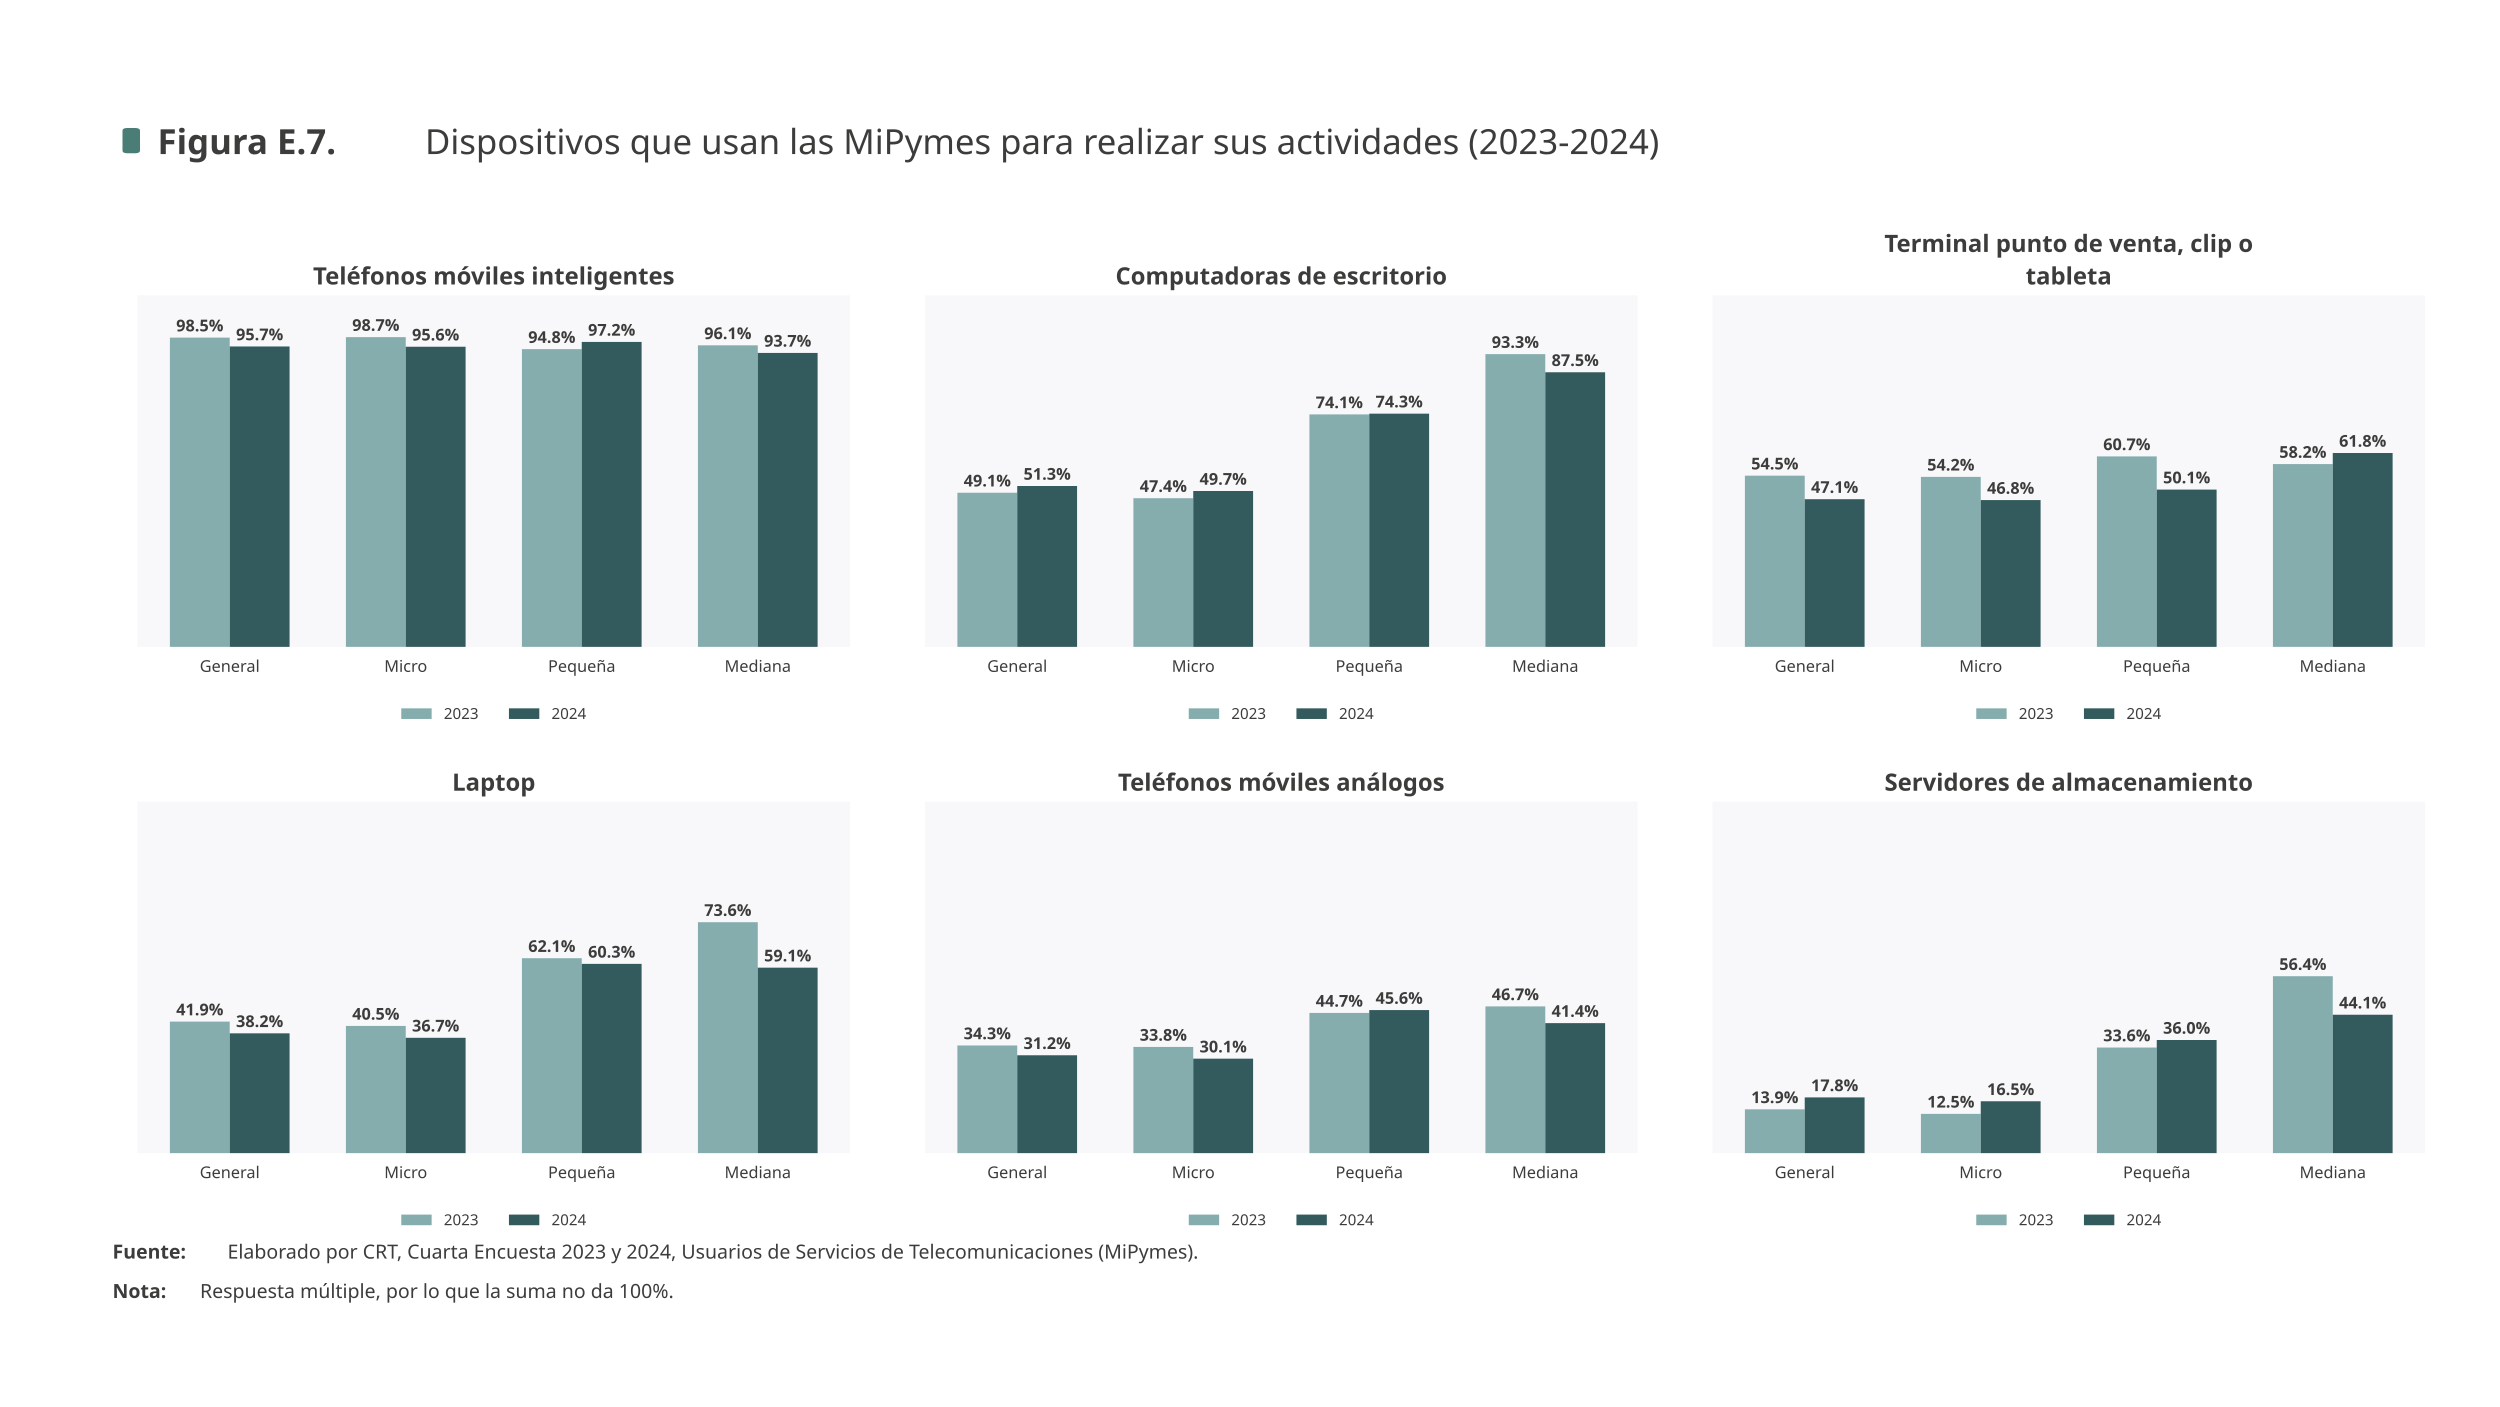
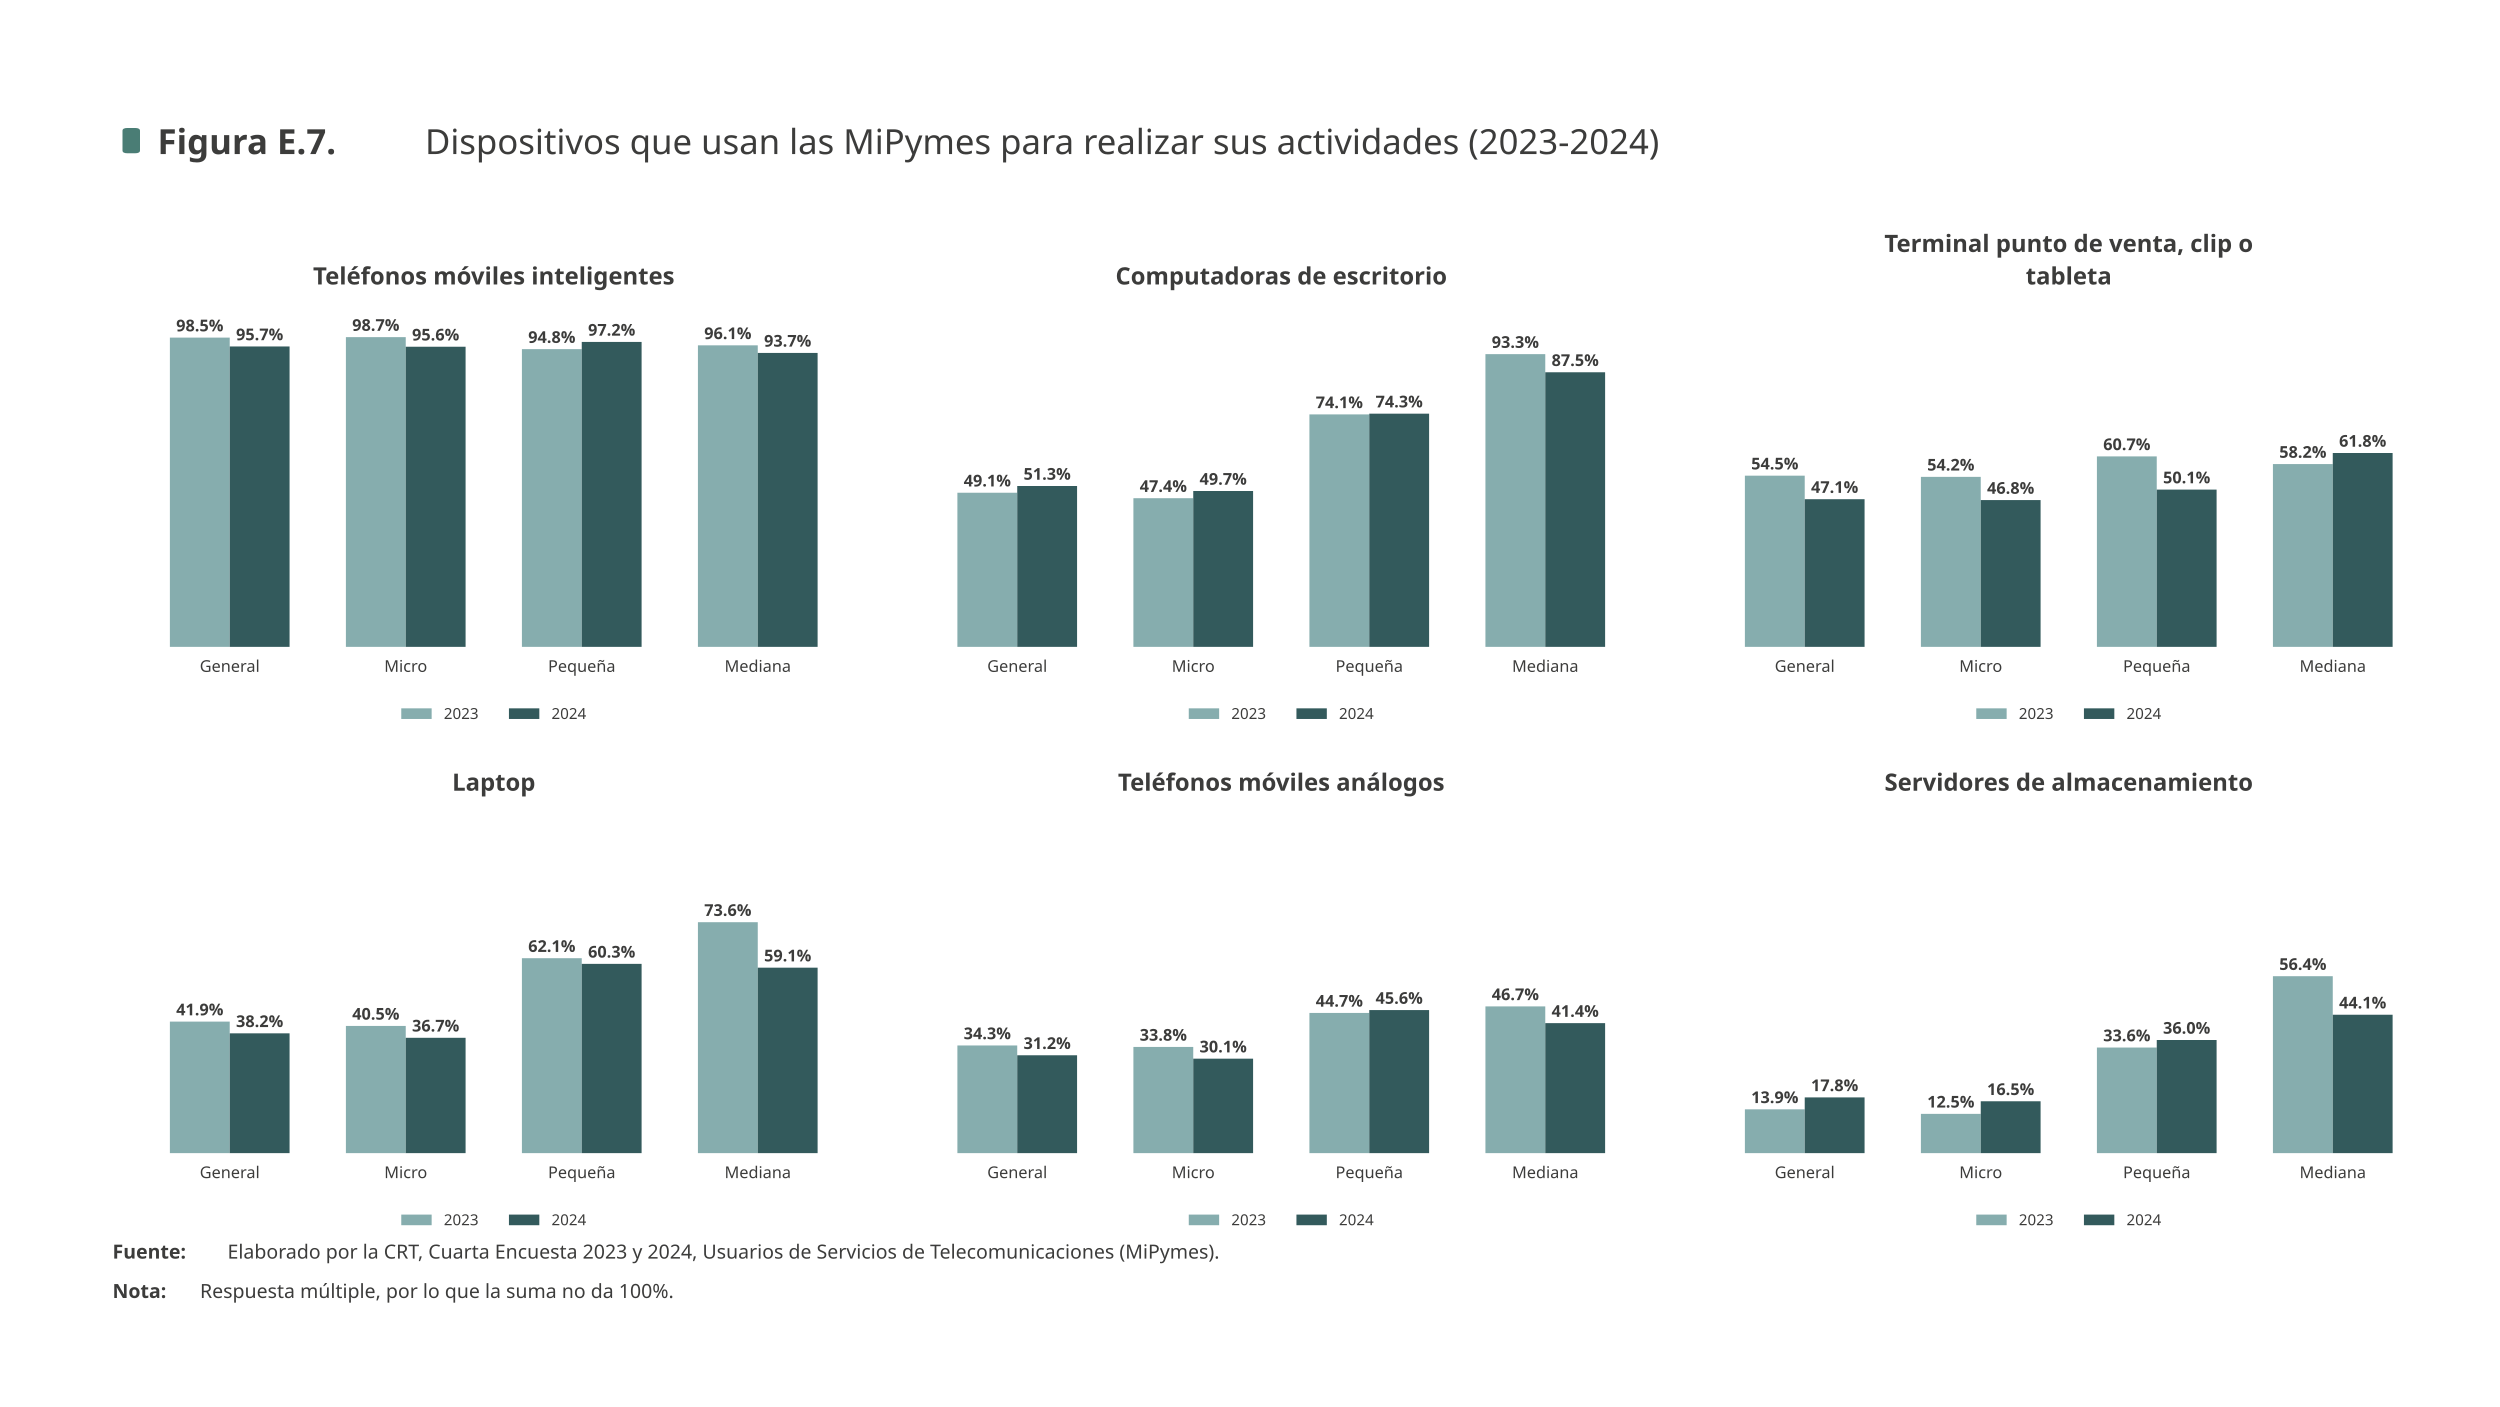
<svg xmlns="http://www.w3.org/2000/svg" width="1152pt" height="648pt" viewBox="0 0 1152 648" version="1.1">
  <defs>
    <style type="text/css">*{stroke-linejoin: round; stroke-linecap: butt}</style>
  </defs>
  <g id="figure_1">
    <g id="patch_1">
-       <path d="M 0 648  L 1152 648  L 1152 0  L 0 0  z " style="fill: none" />
+       <path d="M 0 648  L 1152 648  L 1152 0  L 0 0  L 0 648  z " style="fill: none" />
    </g>
    <g id="axes_1">
      <g id="patch_2">
-         <path d="M 63.36 298.08  L 391.68 298.08  L 391.68 136.08  L 63.36 136.08  z " style="fill: #f8f8fa" />
+         <path d="M 63.36 298.08  L 391.68 298.08  L 391.68 136.08  L 63.36 136.08  L 63.36 298.08  z " style="fill: none" />
      </g>
      <g id="patch_3">
        <path d="M 78.284 298.08  L 105.86 298.08  L 105.86 155.563  L 78.284 155.563  z " clip-path="url(#p7774dadf24)" style="fill: #86adae" />
      </g>
      <g id="patch_4">
        <path d="M 159.39 298.08  L 186.967 298.08  L 186.967 155.34  L 159.39 155.34  z " clip-path="url(#p7774dadf24)" style="fill: #86adae" />
      </g>
      <g id="patch_5">
        <path d="M 240.497 298.08  L 268.073 298.08  L 268.073 160.891  L 240.497 160.891  z " clip-path="url(#p7774dadf24)" style="fill: #86adae" />
      </g>
      <g id="patch_6">
        <path d="M 321.604 298.08  L 349.18 298.08  L 349.18 159.143  L 321.604 159.143  z " clip-path="url(#p7774dadf24)" style="fill: #86adae" />
      </g>
      <g id="patch_7">
        <path d="M 105.86 298.08  L 133.436 298.08  L 133.436 159.662  L 105.86 159.662  z " clip-path="url(#p7774dadf24)" style="fill: #335a5c" />
      </g>
      <g id="patch_8">
        <path d="M 186.967 298.08  L 214.543 298.08  L 214.543 159.786  L 186.967 159.786  z " clip-path="url(#p7774dadf24)" style="fill: #335a5c" />
      </g>
      <g id="patch_9">
        <path d="M 268.073 298.08  L 295.65 298.08  L 295.65 157.557  L 268.073 157.557  z " clip-path="url(#p7774dadf24)" style="fill: #335a5c" />
      </g>
      <g id="patch_10">
        <path d="M 349.18 298.08  L 376.756 298.08  L 376.756 162.621  L 349.18 162.621  z " clip-path="url(#p7774dadf24)" style="fill: #335a5c" />
      </g>
      <g id="matplotlib.axis_1">
        <g id="xtick_1">
          <g id="line2d_1" />
          <g id="text_1">
            <text style="font-size: 7.5px; font-family: 'Noto Sans'; text-anchor: middle; fill: #3c3c3b" x="105.86" y="309.598" transform="rotate(-0 105.8599 309.5975)">General</text>
          </g>
        </g>
        <g id="xtick_2">
          <g id="line2d_2" />
          <g id="text_2">
            <text style="font-size: 7.5px; font-family: 'Noto Sans'; text-anchor: middle; fill: #3c3c3b" x="186.967" y="309.598" transform="rotate(-0 186.9666 309.5975)">Micro</text>
          </g>
        </g>
        <g id="xtick_3">
          <g id="line2d_3" />
          <g id="text_3">
            <text style="font-size: 7.5px; font-family: 'Noto Sans'; text-anchor: middle; fill: #3c3c3b" x="268.073" y="309.598" transform="rotate(-0 268.0734 309.5975)">Pequeña</text>
          </g>
        </g>
        <g id="xtick_4">
          <g id="line2d_4" />
          <g id="text_4">
            <text style="font-size: 7.5px; font-family: 'Noto Sans'; text-anchor: middle; fill: #3c3c3b" x="349.18" y="309.598" transform="rotate(-0 349.1801 309.5975)">Mediana</text>
          </g>
        </g>
      </g>
      <g id="matplotlib.axis_2" />
      <g id="text_5">
        <text style="font-weight: 700; font-size: 7.5px; font-family: 'Noto Sans'; text-anchor: middle; fill: #3c3c3b" x="92.072" y="152.67" transform="rotate(-0 92.07178 152.6702)">98.5%</text>
      </g>
      <g id="text_6">
        <text style="font-weight: 700; font-size: 7.5px; font-family: 'Noto Sans'; text-anchor: middle; fill: #3c3c3b" x="173.178" y="152.447" transform="rotate(-0 173.1785 152.4468)">98.7%</text>
      </g>
      <g id="text_7">
        <text style="font-weight: 700; font-size: 7.5px; font-family: 'Noto Sans'; text-anchor: middle; fill: #3c3c3b" x="254.285" y="157.998" transform="rotate(-0 254.2852 157.9979)">94.8%</text>
      </g>
      <g id="text_8">
        <text style="font-weight: 700; font-size: 7.5px; font-family: 'Noto Sans'; text-anchor: middle; fill: #3c3c3b" x="335.392" y="156.25" transform="rotate(-0 335.3919 156.2501)">96.1%</text>
      </g>
      <g id="text_9">
        <text style="font-weight: 700; font-size: 7.5px; font-family: 'Noto Sans'; text-anchor: middle; fill: #3c3c3b" x="119.648" y="156.77" transform="rotate(-0 119.6481 156.7696)">95.7%</text>
      </g>
      <g id="text_10">
        <text style="font-weight: 700; font-size: 7.5px; font-family: 'Noto Sans'; text-anchor: middle; fill: #3c3c3b" x="200.755" y="156.894" transform="rotate(-0 200.7548 156.8936)">95.6%</text>
      </g>
      <g id="text_11">
        <text style="font-weight: 700; font-size: 7.5px; font-family: 'Noto Sans'; text-anchor: middle; fill: #3c3c3b" x="281.862" y="154.665" transform="rotate(-0 281.8615 154.6645)">97.2%</text>
      </g>
      <g id="text_12">
        <text style="font-weight: 700; font-size: 7.5px; font-family: 'Noto Sans'; text-anchor: middle; fill: #3c3c3b" x="362.968" y="159.728" transform="rotate(-0 362.9682 159.728)">93.7%</text>
      </g>
      <g id="text_13">
        <text style="font-weight: 700; font-size: 11px; font-family: 'Noto Sans'; text-anchor: middle; fill: #3c3c3b" x="227.52" y="131.08" transform="rotate(-0 227.52 131.08)">Teléfonos móviles inteligentes</text>
      </g>
      <g id="legend_1">
        <g id="patch_11">
          <path d="M 184.903 331.303  L 198.903 331.303  L 198.903 326.403  L 184.903 326.403  z " style="fill: #86adae" />
        </g>
        <g id="text_14">
          <text style="font-size: 7px; font-family: 'Noto Sans'; text-anchor: start; fill: #3c3c3b" x="204.503" y="331.303" transform="rotate(-0 204.5031 331.303)">2023</text>
        </g>
        <g id="patch_12">
          <path d="M 234.52 331.303  L 248.52 331.303  L 248.52 326.403  L 234.52 326.403  z " style="fill: #335a5c" />
        </g>
        <g id="text_15">
          <text style="font-size: 7px; font-family: 'Noto Sans'; text-anchor: start; fill: #3c3c3b" x="254.12" y="331.303" transform="rotate(-0 254.12 331.303)">2024</text>
        </g>
      </g>
    </g>
    <g id="axes_2">
      <g id="patch_13">
-         <path d="M 426.24 298.08  L 754.56 298.08  L 754.56 136.08  L 426.24 136.08  z " style="fill: #f8f8fa" />
+         <path d="M 426.24 298.08  L 754.56 298.08  L 754.56 136.08  L 426.24 136.08  L 426.24 298.08  z " style="fill: none" />
      </g>
      <g id="patch_14">
        <path d="M 441.164 298.08  L 468.74 298.08  L 468.74 227.038  L 441.164 227.038  z " clip-path="url(#p2e1bf18c7f)" style="fill: #86adae" />
      </g>
      <g id="patch_15">
        <path d="M 522.27 298.08  L 549.847 298.08  L 549.847 229.562  L 522.27 229.562  z " clip-path="url(#p2e1bf18c7f)" style="fill: #86adae" />
      </g>
      <g id="patch_16">
        <path d="M 603.377 298.08  L 630.953 298.08  L 630.953 190.963  L 603.377 190.963  z " clip-path="url(#p2e1bf18c7f)" style="fill: #86adae" />
      </g>
      <g id="patch_17">
        <path d="M 684.484 298.08  L 712.06 298.08  L 712.06 163.189  L 684.484 163.189  z " clip-path="url(#p2e1bf18c7f)" style="fill: #86adae" />
      </g>
      <g id="patch_18">
        <path d="M 468.74 298.08  L 496.316 298.08  L 496.316 223.943  L 468.74 223.943  z " clip-path="url(#p2e1bf18c7f)" style="fill: #335a5c" />
      </g>
      <g id="patch_19">
        <path d="M 549.847 298.08  L 577.423 298.08  L 577.423 226.243  L 549.847 226.243  z " clip-path="url(#p2e1bf18c7f)" style="fill: #335a5c" />
      </g>
      <g id="patch_20">
        <path d="M 630.953 298.08  L 658.53 298.08  L 658.53 190.61  L 630.953 190.61  z " clip-path="url(#p2e1bf18c7f)" style="fill: #335a5c" />
      </g>
      <g id="patch_21">
        <path d="M 712.06 298.08  L 739.636 298.08  L 739.636 171.542  L 712.06 171.542  z " clip-path="url(#p2e1bf18c7f)" style="fill: #335a5c" />
      </g>
      <g id="matplotlib.axis_3">
        <g id="xtick_5">
          <g id="line2d_5" />
          <g id="text_16">
            <text style="font-size: 7.5px; font-family: 'Noto Sans'; text-anchor: middle; fill: #3c3c3b" x="468.74" y="309.598" transform="rotate(-0 468.7399 309.5975)">General</text>
          </g>
        </g>
        <g id="xtick_6">
          <g id="line2d_6" />
          <g id="text_17">
            <text style="font-size: 7.5px; font-family: 'Noto Sans'; text-anchor: middle; fill: #3c3c3b" x="549.847" y="309.598" transform="rotate(-0 549.8466 309.5975)">Micro</text>
          </g>
        </g>
        <g id="xtick_7">
          <g id="line2d_7" />
          <g id="text_18">
            <text style="font-size: 7.5px; font-family: 'Noto Sans'; text-anchor: middle; fill: #3c3c3b" x="630.953" y="309.598" transform="rotate(-0 630.9534 309.5975)">Pequeña</text>
          </g>
        </g>
        <g id="xtick_8">
          <g id="line2d_8" />
          <g id="text_19">
            <text style="font-size: 7.5px; font-family: 'Noto Sans'; text-anchor: middle; fill: #3c3c3b" x="712.06" y="309.598" transform="rotate(-0 712.0601 309.5975)">Mediana</text>
          </g>
        </g>
      </g>
      <g id="matplotlib.axis_4" />
      <g id="text_20">
        <text style="font-weight: 700; font-size: 7.5px; font-family: 'Noto Sans'; text-anchor: middle; fill: #3c3c3b" x="454.952" y="224.145" transform="rotate(-0 454.9518 224.1449)">49.1%</text>
      </g>
      <g id="text_21">
        <text style="font-weight: 700; font-size: 7.5px; font-family: 'Noto Sans'; text-anchor: middle; fill: #3c3c3b" x="536.058" y="226.669" transform="rotate(-0 536.0585 226.6687)">47.4%</text>
      </g>
      <g id="text_22">
        <text style="font-weight: 700; font-size: 7.5px; font-family: 'Noto Sans'; text-anchor: middle; fill: #3c3c3b" x="617.165" y="188.07" transform="rotate(-0 617.1652 188.0704)">74.1%</text>
      </g>
      <g id="text_23">
        <text style="font-weight: 700; font-size: 7.5px; font-family: 'Noto Sans'; text-anchor: middle; fill: #3c3c3b" x="698.272" y="160.296" transform="rotate(-0 698.2719 160.2964)">93.3%</text>
      </g>
      <g id="text_24">
        <text style="font-weight: 700; font-size: 7.5px; font-family: 'Noto Sans'; text-anchor: middle; fill: #3c3c3b" x="482.528" y="221.051" transform="rotate(-0 482.5281 221.0506)">51.3%</text>
      </g>
      <g id="text_25">
        <text style="font-weight: 700; font-size: 7.5px; font-family: 'Noto Sans'; text-anchor: middle; fill: #3c3c3b" x="563.635" y="223.35" transform="rotate(-0 563.6348 223.3503)">49.7%</text>
      </g>
      <g id="text_26">
        <text style="font-weight: 700; font-size: 7.5px; font-family: 'Noto Sans'; text-anchor: middle; fill: #3c3c3b" x="644.742" y="187.718" transform="rotate(-0 644.7415 187.7176)">74.3%</text>
      </g>
      <g id="text_27">
        <text style="font-weight: 700; font-size: 7.5px; font-family: 'Noto Sans'; text-anchor: middle; fill: #3c3c3b" x="725.848" y="168.65" transform="rotate(-0 725.8482 168.6496)">87.5%</text>
      </g>
      <g id="text_28">
        <text style="font-weight: 700; font-size: 11px; font-family: 'Noto Sans'; text-anchor: middle; fill: #3c3c3b" x="590.4" y="131.08" transform="rotate(-0 590.4 131.08)">Computadoras de escritorio</text>
      </g>
      <g id="legend_2">
        <g id="patch_22">
          <path d="M 547.783 331.303  L 561.783 331.303  L 561.783 326.403  L 547.783 326.403  z " style="fill: #86adae" />
        </g>
        <g id="text_29">
          <text style="font-size: 7px; font-family: 'Noto Sans'; text-anchor: start; fill: #3c3c3b" x="567.383" y="331.303" transform="rotate(-0 567.3831 331.303)">2023</text>
        </g>
        <g id="patch_23">
          <path d="M 597.4 331.303  L 611.4 331.303  L 611.4 326.403  L 597.4 326.403  z " style="fill: #335a5c" />
        </g>
        <g id="text_30">
          <text style="font-size: 7px; font-family: 'Noto Sans'; text-anchor: start; fill: #3c3c3b" x="617" y="331.303" transform="rotate(-0 617 331.303)">2024</text>
        </g>
      </g>
    </g>
    <g id="axes_3">
      <g id="patch_24">
-         <path d="M 789.12 298.08  L 1117.44 298.08  L 1117.44 136.08  L 789.12 136.08  z " style="fill: #f8f8fa" />
+         <path d="M 789.12 298.08  L 1117.44 298.08  L 1117.44 136.08  L 789.12 136.08  L 789.12 298.08  z " style="fill: none" />
      </g>
      <g id="patch_25">
        <path d="M 804.044 298.08  L 831.62 298.08  L 831.62 219.194  L 804.044 219.194  z " clip-path="url(#p09bd45d843)" style="fill: #86adae" />
      </g>
      <g id="patch_26">
        <path d="M 885.15 298.08  L 912.727 298.08  L 912.727 219.729  L 885.15 219.729  z " clip-path="url(#p09bd45d843)" style="fill: #86adae" />
      </g>
      <g id="patch_27">
        <path d="M 966.257 298.08  L 993.833 298.08  L 993.833 210.301  L 966.257 210.301  z " clip-path="url(#p09bd45d843)" style="fill: #86adae" />
      </g>
      <g id="patch_28">
        <path d="M 1047.364 298.08  L 1074.94 298.08  L 1074.94 213.836  L 1047.364 213.836  z " clip-path="url(#p09bd45d843)" style="fill: #86adae" />
      </g>
      <g id="patch_29">
        <path d="M 831.62 298.08  L 859.196 298.08  L 859.196 230.016  L 831.62 230.016  z " clip-path="url(#p09bd45d843)" style="fill: #335a5c" />
      </g>
      <g id="patch_30">
        <path d="M 912.727 298.08  L 940.303 298.08  L 940.303 230.431  L 912.727 230.431  z " clip-path="url(#p09bd45d843)" style="fill: #335a5c" />
      </g>
      <g id="patch_31">
        <path d="M 993.833 298.08  L 1021.41 298.08  L 1021.41 225.595  L 993.833 225.595  z " clip-path="url(#p09bd45d843)" style="fill: #335a5c" />
      </g>
      <g id="patch_32">
        <path d="M 1074.94 298.08  L 1102.516 298.08  L 1102.516 208.74  L 1074.94 208.74  z " clip-path="url(#p09bd45d843)" style="fill: #335a5c" />
      </g>
      <g id="matplotlib.axis_5">
        <g id="xtick_9">
          <g id="line2d_9" />
          <g id="text_31">
            <text style="font-size: 7.5px; font-family: 'Noto Sans'; text-anchor: middle; fill: #3c3c3b" x="831.62" y="309.598" transform="rotate(-0 831.6199 309.5975)">General</text>
          </g>
        </g>
        <g id="xtick_10">
          <g id="line2d_10" />
          <g id="text_32">
            <text style="font-size: 7.5px; font-family: 'Noto Sans'; text-anchor: middle; fill: #3c3c3b" x="912.727" y="309.598" transform="rotate(-0 912.7266 309.5975)">Micro</text>
          </g>
        </g>
        <g id="xtick_11">
          <g id="line2d_11" />
          <g id="text_33">
            <text style="font-size: 7.5px; font-family: 'Noto Sans'; text-anchor: middle; fill: #3c3c3b" x="993.833" y="309.598" transform="rotate(-0 993.8334 309.5975)">Pequeña</text>
          </g>
        </g>
        <g id="xtick_12">
          <g id="line2d_12" />
          <g id="text_34">
            <text style="font-size: 7.5px; font-family: 'Noto Sans'; text-anchor: middle; fill: #3c3c3b" x="1074.94" y="309.598" transform="rotate(-0 1074.94 309.5975)">Mediana</text>
          </g>
        </g>
      </g>
      <g id="matplotlib.axis_6" />
      <g id="text_35">
        <text style="font-weight: 700; font-size: 7.5px; font-family: 'Noto Sans'; text-anchor: middle; fill: #3c3c3b" x="817.832" y="216.301" transform="rotate(-0 817.8318 216.3011)">54.5%</text>
      </g>
      <g id="text_36">
        <text style="font-weight: 700; font-size: 7.5px; font-family: 'Noto Sans'; text-anchor: middle; fill: #3c3c3b" x="898.938" y="216.836" transform="rotate(-0 898.9385 216.836)">54.2%</text>
      </g>
      <g id="text_37">
        <text style="font-weight: 700; font-size: 7.5px; font-family: 'Noto Sans'; text-anchor: middle; fill: #3c3c3b" x="980.045" y="207.408" transform="rotate(-0 980.0452 207.408)">60.7%</text>
      </g>
      <g id="text_38">
        <text style="font-weight: 700; font-size: 7.5px; font-family: 'Noto Sans'; text-anchor: middle; fill: #3c3c3b" x="1061.152" y="210.943" transform="rotate(-0 1061.152 210.9429)">58.2%</text>
      </g>
      <g id="text_39">
        <text style="font-weight: 700; font-size: 7.5px; font-family: 'Noto Sans'; text-anchor: middle; fill: #3c3c3b" x="845.408" y="227.124" transform="rotate(-0 845.4081 227.1235)">47.1%</text>
      </g>
      <g id="text_40">
        <text style="font-weight: 700; font-size: 7.5px; font-family: 'Noto Sans'; text-anchor: middle; fill: #3c3c3b" x="926.515" y="227.539" transform="rotate(-0 926.5148 227.5385)">46.8%</text>
      </g>
      <g id="text_41">
        <text style="font-weight: 700; font-size: 7.5px; font-family: 'Noto Sans'; text-anchor: middle; fill: #3c3c3b" x="1007.622" y="222.702" transform="rotate(-0 1007.622 222.7021)">50.1%</text>
      </g>
      <g id="text_42">
        <text style="font-weight: 700; font-size: 7.5px; font-family: 'Noto Sans'; text-anchor: middle; fill: #3c3c3b" x="1088.728" y="205.847" transform="rotate(-0 1088.728 205.8469)">61.8%</text>
      </g>
      <g id="text_43">
        <text style="font-weight: 700; font-size: 11px; font-family: 'Noto Sans'; fill: #3c3c3b" transform="translate(868.3188 116.098)">Terminal punto de venta, clip o</text>
        <text style="font-weight: 700; font-size: 11px; font-family: 'Noto Sans'; fill: #3c3c3b" transform="translate(933.4516 131.08)">tableta</text>
      </g>
      <g id="legend_3">
        <g id="patch_33">
          <path d="M 910.663 331.303  L 924.663 331.303  L 924.663 326.403  L 910.663 326.403  z " style="fill: #86adae" />
        </g>
        <g id="text_44">
          <text style="font-size: 7px; font-family: 'Noto Sans'; text-anchor: start; fill: #3c3c3b" x="930.263" y="331.303" transform="rotate(-0 930.2631 331.303)">2023</text>
        </g>
        <g id="patch_34">
          <path d="M 960.28 331.303  L 974.28 331.303  L 974.28 326.403  L 960.28 326.403  z " style="fill: #335a5c" />
        </g>
        <g id="text_45">
          <text style="font-size: 7px; font-family: 'Noto Sans'; text-anchor: start; fill: #3c3c3b" x="979.88" y="331.303" transform="rotate(-0 979.88 331.303)">2024</text>
        </g>
      </g>
    </g>
    <g id="axes_4">
      <g id="patch_35">
-         <path d="M 63.36 531.36  L 391.68 531.36  L 391.68 369.36  L 63.36 369.36  z " style="fill: #f8f8fa" />
+         <path d="M 63.36 531.36  L 391.68 531.36  L 391.68 369.36  L 63.36 369.36  L 63.36 531.36  z " style="fill: none" />
      </g>
      <g id="patch_36">
        <path d="M 78.284 531.36  L 105.86 531.36  L 105.86 470.743  L 78.284 470.743  z " clip-path="url(#pcc706510d0)" style="fill: #86adae" />
      </g>
      <g id="patch_37">
        <path d="M 159.39 531.36  L 186.967 531.36  L 186.967 472.742  L 159.39 472.742  z " clip-path="url(#pcc706510d0)" style="fill: #86adae" />
      </g>
      <g id="patch_38">
        <path d="M 240.497 531.36  L 268.073 531.36  L 268.073 441.531  L 240.497 441.531  z " clip-path="url(#pcc706510d0)" style="fill: #86adae" />
      </g>
      <g id="patch_39">
        <path d="M 321.604 531.36  L 349.18 531.36  L 349.18 424.945  L 321.604 424.945  z " clip-path="url(#pcc706510d0)" style="fill: #86adae" />
      </g>
      <g id="patch_40">
        <path d="M 105.86 531.36  L 133.436 531.36  L 133.436 476.15  L 105.86 476.15  z " clip-path="url(#pcc706510d0)" style="fill: #335a5c" />
      </g>
      <g id="patch_41">
        <path d="M 186.967 531.36  L 214.543 531.36  L 214.543 478.213  L 186.967 478.213  z " clip-path="url(#pcc706510d0)" style="fill: #335a5c" />
      </g>
      <g id="patch_42">
        <path d="M 268.073 531.36  L 295.65 531.36  L 295.65 444.149  L 268.073 444.149  z " clip-path="url(#pcc706510d0)" style="fill: #335a5c" />
      </g>
      <g id="patch_43">
        <path d="M 349.18 531.36  L 376.756 531.36  L 376.756 445.892  L 349.18 445.892  z " clip-path="url(#pcc706510d0)" style="fill: #335a5c" />
      </g>
      <g id="matplotlib.axis_7">
        <g id="xtick_13">
          <g id="line2d_13" />
          <g id="text_46">
            <text style="font-size: 7.5px; font-family: 'Noto Sans'; text-anchor: middle; fill: #3c3c3b" x="105.86" y="542.878" transform="rotate(-0 105.8599 542.8775)">General</text>
          </g>
        </g>
        <g id="xtick_14">
          <g id="line2d_14" />
          <g id="text_47">
            <text style="font-size: 7.5px; font-family: 'Noto Sans'; text-anchor: middle; fill: #3c3c3b" x="186.967" y="542.878" transform="rotate(-0 186.9666 542.8775)">Micro</text>
          </g>
        </g>
        <g id="xtick_15">
          <g id="line2d_15" />
          <g id="text_48">
            <text style="font-size: 7.5px; font-family: 'Noto Sans'; text-anchor: middle; fill: #3c3c3b" x="268.073" y="542.878" transform="rotate(-0 268.0734 542.8775)">Pequeña</text>
          </g>
        </g>
        <g id="xtick_16">
          <g id="line2d_16" />
          <g id="text_49">
            <text style="font-size: 7.5px; font-family: 'Noto Sans'; text-anchor: middle; fill: #3c3c3b" x="349.18" y="542.878" transform="rotate(-0 349.1801 542.8775)">Mediana</text>
          </g>
        </g>
      </g>
      <g id="matplotlib.axis_8" />
      <g id="text_50">
        <text style="font-weight: 700; font-size: 7.5px; font-family: 'Noto Sans'; text-anchor: middle; fill: #3c3c3b" x="92.072" y="467.85" transform="rotate(-0 92.07178 467.8501)">41.9%</text>
      </g>
      <g id="text_51">
        <text style="font-weight: 700; font-size: 7.5px; font-family: 'Noto Sans'; text-anchor: middle; fill: #3c3c3b" x="173.178" y="469.849" transform="rotate(-0 173.1785 469.8494)">40.5%</text>
      </g>
      <g id="text_52">
        <text style="font-weight: 700; font-size: 7.5px; font-family: 'Noto Sans'; text-anchor: middle; fill: #3c3c3b" x="254.285" y="438.638" transform="rotate(-0 254.2852 438.6385)">62.1%</text>
      </g>
      <g id="text_53">
        <text style="font-weight: 700; font-size: 7.5px; font-family: 'Noto Sans'; text-anchor: middle; fill: #3c3c3b" x="335.392" y="422.052" transform="rotate(-0 335.3919 422.0524)">73.6%</text>
      </g>
      <g id="text_54">
        <text style="font-weight: 700; font-size: 7.5px; font-family: 'Noto Sans'; text-anchor: middle; fill: #3c3c3b" x="119.648" y="473.257" transform="rotate(-0 119.6481 473.2574)">38.2%</text>
      </g>
      <g id="text_55">
        <text style="font-weight: 700; font-size: 7.5px; font-family: 'Noto Sans'; text-anchor: middle; fill: #3c3c3b" x="200.755" y="475.32" transform="rotate(-0 200.7548 475.3205)">36.7%</text>
      </g>
      <g id="text_56">
        <text style="font-weight: 700; font-size: 7.5px; font-family: 'Noto Sans'; text-anchor: middle; fill: #3c3c3b" x="281.862" y="441.256" transform="rotate(-0 281.8615 441.2562)">60.3%</text>
      </g>
      <g id="text_57">
        <text style="font-weight: 700; font-size: 7.5px; font-family: 'Noto Sans'; text-anchor: middle; fill: #3c3c3b" x="362.968" y="442.999" transform="rotate(-0 362.9682 442.9994)">59.1%</text>
      </g>
      <g id="text_58">
        <text style="font-weight: 700; font-size: 11px; font-family: 'Noto Sans'; text-anchor: middle; fill: #3c3c3b" x="227.52" y="364.36" transform="rotate(-0 227.52 364.36)">Laptop</text>
      </g>
      <g id="legend_4">
        <g id="patch_44">
          <path d="M 184.903 564.583  L 198.903 564.583  L 198.903 559.683  L 184.903 559.683  z " style="fill: #86adae" />
        </g>
        <g id="text_59">
          <text style="font-size: 7px; font-family: 'Noto Sans'; text-anchor: start; fill: #3c3c3b" x="204.503" y="564.583" transform="rotate(-0 204.5031 564.583)">2023</text>
        </g>
        <g id="patch_45">
          <path d="M 234.52 564.583  L 248.52 564.583  L 248.52 559.683  L 234.52 559.683  z " style="fill: #335a5c" />
        </g>
        <g id="text_60">
          <text style="font-size: 7px; font-family: 'Noto Sans'; text-anchor: start; fill: #3c3c3b" x="254.12" y="564.583" transform="rotate(-0 254.12 564.583)">2024</text>
        </g>
      </g>
    </g>
    <g id="axes_5">
      <g id="patch_46">
-         <path d="M 426.24 531.36  L 754.56 531.36  L 754.56 369.36  L 426.24 369.36  z " style="fill: #f8f8fa" />
+         <path d="M 426.24 531.36  L 754.56 531.36  L 754.56 369.36  L 426.24 369.36  L 426.24 531.36  z " style="fill: none" />
      </g>
      <g id="patch_47">
        <path d="M 441.164 531.36  L 468.74 531.36  L 468.74 481.756  L 441.164 481.756  z " clip-path="url(#p62ed48a1e5)" style="fill: #86adae" />
      </g>
      <g id="patch_48">
        <path d="M 522.27 531.36  L 549.847 531.36  L 549.847 482.439  L 522.27 482.439  z " clip-path="url(#p62ed48a1e5)" style="fill: #86adae" />
      </g>
      <g id="patch_49">
        <path d="M 603.377 531.36  L 630.953 531.36  L 630.953 466.749  L 603.377 466.749  z " clip-path="url(#p62ed48a1e5)" style="fill: #86adae" />
      </g>
      <g id="patch_50">
        <path d="M 684.484 531.36  L 712.06 531.36  L 712.06 463.746  L 684.484 463.746  z " clip-path="url(#p62ed48a1e5)" style="fill: #86adae" />
      </g>
      <g id="patch_51">
        <path d="M 468.74 531.36  L 496.316 531.36  L 496.316 486.263  L 468.74 486.263  z " clip-path="url(#p62ed48a1e5)" style="fill: #335a5c" />
      </g>
      <g id="patch_52">
        <path d="M 549.847 531.36  L 577.423 531.36  L 577.423 487.842  L 549.847 487.842  z " clip-path="url(#p62ed48a1e5)" style="fill: #335a5c" />
      </g>
      <g id="patch_53">
        <path d="M 630.953 531.36  L 658.53 531.36  L 658.53 465.447  L 630.953 465.447  z " clip-path="url(#p62ed48a1e5)" style="fill: #335a5c" />
      </g>
      <g id="patch_54">
        <path d="M 712.06 531.36  L 739.636 531.36  L 739.636 471.457  L 712.06 471.457  z " clip-path="url(#p62ed48a1e5)" style="fill: #335a5c" />
      </g>
      <g id="matplotlib.axis_9">
        <g id="xtick_17">
          <g id="line2d_17" />
          <g id="text_61">
            <text style="font-size: 7.5px; font-family: 'Noto Sans'; text-anchor: middle; fill: #3c3c3b" x="468.74" y="542.878" transform="rotate(-0 468.7399 542.8775)">General</text>
          </g>
        </g>
        <g id="xtick_18">
          <g id="line2d_18" />
          <g id="text_62">
            <text style="font-size: 7.5px; font-family: 'Noto Sans'; text-anchor: middle; fill: #3c3c3b" x="549.847" y="542.878" transform="rotate(-0 549.8466 542.8775)">Micro</text>
          </g>
        </g>
        <g id="xtick_19">
          <g id="line2d_19" />
          <g id="text_63">
            <text style="font-size: 7.5px; font-family: 'Noto Sans'; text-anchor: middle; fill: #3c3c3b" x="630.953" y="542.878" transform="rotate(-0 630.9534 542.8775)">Pequeña</text>
          </g>
        </g>
        <g id="xtick_20">
          <g id="line2d_20" />
          <g id="text_64">
            <text style="font-size: 7.5px; font-family: 'Noto Sans'; text-anchor: middle; fill: #3c3c3b" x="712.06" y="542.878" transform="rotate(-0 712.0601 542.8775)">Mediana</text>
          </g>
        </g>
      </g>
      <g id="matplotlib.axis_10" />
      <g id="text_65">
        <text style="font-weight: 700; font-size: 7.5px; font-family: 'Noto Sans'; text-anchor: middle; fill: #3c3c3b" x="454.952" y="478.863" transform="rotate(-0 454.9518 478.863)">34.3%</text>
      </g>
      <g id="text_66">
        <text style="font-weight: 700; font-size: 7.5px; font-family: 'Noto Sans'; text-anchor: middle; fill: #3c3c3b" x="536.058" y="479.546" transform="rotate(-0 536.0585 479.5462)">33.8%</text>
      </g>
      <g id="text_67">
        <text style="font-weight: 700; font-size: 7.5px; font-family: 'Noto Sans'; text-anchor: middle; fill: #3c3c3b" x="617.165" y="463.856" transform="rotate(-0 617.1652 463.856)">44.7%</text>
      </g>
      <g id="text_68">
        <text style="font-weight: 700; font-size: 7.5px; font-family: 'Noto Sans'; text-anchor: middle; fill: #3c3c3b" x="698.272" y="460.853" transform="rotate(-0 698.2719 460.853)">46.7%</text>
      </g>
      <g id="text_69">
        <text style="font-weight: 700; font-size: 7.5px; font-family: 'Noto Sans'; text-anchor: middle; fill: #3c3c3b" x="482.528" y="483.37" transform="rotate(-0 482.5281 483.3699)">31.2%</text>
      </g>
      <g id="text_70">
        <text style="font-weight: 700; font-size: 7.5px; font-family: 'Noto Sans'; text-anchor: middle; fill: #3c3c3b" x="563.635" y="484.949" transform="rotate(-0 563.6348 484.9492)">30.1%</text>
      </g>
      <g id="text_71">
        <text style="font-weight: 700; font-size: 7.5px; font-family: 'Noto Sans'; text-anchor: middle; fill: #3c3c3b" x="644.742" y="462.555" transform="rotate(-0 644.7415 462.5546)">45.6%</text>
      </g>
      <g id="text_72">
        <text style="font-weight: 700; font-size: 7.5px; font-family: 'Noto Sans'; text-anchor: middle; fill: #3c3c3b" x="725.848" y="468.565" transform="rotate(-0 725.8482 468.5645)">41.4%</text>
      </g>
      <g id="text_73">
        <text style="font-weight: 700; font-size: 11px; font-family: 'Noto Sans'; text-anchor: middle; fill: #3c3c3b" x="590.4" y="364.36" transform="rotate(-0 590.4 364.36)">Teléfonos móviles análogos</text>
      </g>
      <g id="legend_5">
        <g id="patch_55">
          <path d="M 547.783 564.583  L 561.783 564.583  L 561.783 559.683  L 547.783 559.683  z " style="fill: #86adae" />
        </g>
        <g id="text_74">
          <text style="font-size: 7px; font-family: 'Noto Sans'; text-anchor: start; fill: #3c3c3b" x="567.383" y="564.583" transform="rotate(-0 567.3831 564.583)">2023</text>
        </g>
        <g id="patch_56">
          <path d="M 597.4 564.583  L 611.4 564.583  L 611.4 559.683  L 597.4 559.683  z " style="fill: #335a5c" />
        </g>
        <g id="text_75">
          <text style="font-size: 7px; font-family: 'Noto Sans'; text-anchor: start; fill: #3c3c3b" x="617" y="564.583" transform="rotate(-0 617 564.583)">2024</text>
        </g>
      </g>
    </g>
    <g id="axes_6">
      <g id="patch_57">
-         <path d="M 789.12 531.36  L 1117.44 531.36  L 1117.44 369.36  L 789.12 369.36  z " style="fill: #f8f8fa" />
+         <path d="M 789.12 531.36  L 1117.44 531.36  L 1117.44 369.36  L 789.12 369.36  L 789.12 531.36  z " style="fill: none" />
      </g>
      <g id="patch_58">
        <path d="M 804.044 531.36  L 831.62 531.36  L 831.62 511.188  L 804.044 511.188  z " clip-path="url(#pebfce82245)" style="fill: #86adae" />
      </g>
      <g id="patch_59">
        <path d="M 885.15 531.36  L 912.727 531.36  L 912.727 513.263  L 885.15 513.263  z " clip-path="url(#pebfce82245)" style="fill: #86adae" />
      </g>
      <g id="patch_60">
        <path d="M 966.257 531.36  L 993.833 531.36  L 993.833 482.7  L 966.257 482.7  z " clip-path="url(#pebfce82245)" style="fill: #86adae" />
      </g>
      <g id="patch_61">
        <path d="M 1047.364 531.36  L 1074.94 531.36  L 1074.94 449.833  L 1047.364 449.833  z " clip-path="url(#pebfce82245)" style="fill: #86adae" />
      </g>
      <g id="patch_62">
        <path d="M 831.62 531.36  L 859.196 531.36  L 859.196 505.677  L 831.62 505.677  z " clip-path="url(#pebfce82245)" style="fill: #335a5c" />
      </g>
      <g id="patch_63">
        <path d="M 912.727 531.36  L 940.303 531.36  L 940.303 507.477  L 912.727 507.477  z " clip-path="url(#pebfce82245)" style="fill: #335a5c" />
      </g>
      <g id="patch_64">
        <path d="M 993.833 531.36  L 1021.41 531.36  L 1021.41 479.226  L 993.833 479.226  z " clip-path="url(#pebfce82245)" style="fill: #335a5c" />
      </g>
      <g id="patch_65">
        <path d="M 1074.94 531.36  L 1102.516 531.36  L 1102.516 467.592  L 1074.94 467.592  z " clip-path="url(#pebfce82245)" style="fill: #335a5c" />
      </g>
      <g id="matplotlib.axis_11">
        <g id="xtick_21">
          <g id="line2d_21" />
          <g id="text_76">
            <text style="font-size: 7.5px; font-family: 'Noto Sans'; text-anchor: middle; fill: #3c3c3b" x="831.62" y="542.878" transform="rotate(-0 831.6199 542.8775)">General</text>
          </g>
        </g>
        <g id="xtick_22">
          <g id="line2d_22" />
          <g id="text_77">
            <text style="font-size: 7.5px; font-family: 'Noto Sans'; text-anchor: middle; fill: #3c3c3b" x="912.727" y="542.878" transform="rotate(-0 912.7266 542.8775)">Micro</text>
          </g>
        </g>
        <g id="xtick_23">
          <g id="line2d_23" />
          <g id="text_78">
            <text style="font-size: 7.5px; font-family: 'Noto Sans'; text-anchor: middle; fill: #3c3c3b" x="993.833" y="542.878" transform="rotate(-0 993.8334 542.8775)">Pequeña</text>
          </g>
        </g>
        <g id="xtick_24">
          <g id="line2d_24" />
          <g id="text_79">
            <text style="font-size: 7.5px; font-family: 'Noto Sans'; text-anchor: middle; fill: #3c3c3b" x="1074.94" y="542.878" transform="rotate(-0 1074.94 542.8775)">Mediana</text>
          </g>
        </g>
      </g>
      <g id="matplotlib.axis_12" />
      <g id="text_80">
        <text style="font-weight: 700; font-size: 7.5px; font-family: 'Noto Sans'; text-anchor: middle; fill: #3c3c3b" x="817.832" y="508.295" transform="rotate(-0 817.8318 508.2953)">13.9%</text>
      </g>
      <g id="text_81">
        <text style="font-weight: 700; font-size: 7.5px; font-family: 'Noto Sans'; text-anchor: middle; fill: #3c3c3b" x="898.938" y="510.37" transform="rotate(-0 898.9385 510.3704)">12.5%</text>
      </g>
      <g id="text_82">
        <text style="font-weight: 700; font-size: 7.5px; font-family: 'Noto Sans'; text-anchor: middle; fill: #3c3c3b" x="980.045" y="479.807" transform="rotate(-0 980.0452 479.8072)">33.6%</text>
      </g>
      <g id="text_83">
        <text style="font-weight: 700; font-size: 7.5px; font-family: 'Noto Sans'; text-anchor: middle; fill: #3c3c3b" x="1061.152" y="446.94" transform="rotate(-0 1061.152 446.9398)">56.4%</text>
      </g>
      <g id="text_84">
        <text style="font-weight: 700; font-size: 7.5px; font-family: 'Noto Sans'; text-anchor: middle; fill: #3c3c3b" x="845.408" y="502.784" transform="rotate(-0 845.4081 502.7841)">17.8%</text>
      </g>
      <g id="text_85">
        <text style="font-weight: 700; font-size: 7.5px; font-family: 'Noto Sans'; text-anchor: middle; fill: #3c3c3b" x="926.515" y="504.584" transform="rotate(-0 926.5148 504.5837)">16.5%</text>
      </g>
      <g id="text_86">
        <text style="font-weight: 700; font-size: 7.5px; font-family: 'Noto Sans'; text-anchor: middle; fill: #3c3c3b" x="1007.622" y="476.334" transform="rotate(-0 1007.622 476.3336)">36.0%</text>
      </g>
      <g id="text_87">
        <text style="font-weight: 700; font-size: 7.5px; font-family: 'Noto Sans'; text-anchor: middle; fill: #3c3c3b" x="1088.728" y="464.699" transform="rotate(-0 1088.728 464.6991)">44.1%</text>
      </g>
      <g id="text_88">
        <text style="font-weight: 700; font-size: 11px; font-family: 'Noto Sans'; text-anchor: middle; fill: #3c3c3b" x="953.28" y="364.36" transform="rotate(-0 953.28 364.36)">Servidores de almacenamiento</text>
      </g>
      <g id="legend_6">
        <g id="patch_66">
          <path d="M 910.663 564.583  L 924.663 564.583  L 924.663 559.683  L 910.663 559.683  z " style="fill: #86adae" />
        </g>
        <g id="text_89">
          <text style="font-size: 7px; font-family: 'Noto Sans'; text-anchor: start; fill: #3c3c3b" x="930.263" y="564.583" transform="rotate(-0 930.2631 564.583)">2023</text>
        </g>
        <g id="patch_67">
          <path d="M 960.28 564.583  L 974.28 564.583  L 974.28 559.683  L 960.28 559.683  z " style="fill: #335a5c" />
        </g>
        <g id="text_90">
          <text style="font-size: 7px; font-family: 'Noto Sans'; text-anchor: start; fill: #3c3c3b" x="979.88" y="564.583" transform="rotate(-0 979.88 564.583)">2024</text>
        </g>
      </g>
    </g>
    <g id="text_91">
      <text style="font-weight: 700; font-size: 16px; font-family: 'Noto Sans'; text-anchor: start; fill: #3c3c3b" x="72.576" y="71.008" transform="rotate(-0 72.576 71.008)">Figura E.7.</text>
    </g>
    <g id="text_92">
      <text style="font-size: 16px; font-family: 'Noto Sans'; text-anchor: start; fill: #3c3c3b" x="195.84" y="71.008" transform="rotate(-0 195.84 71.008)">Dispositivos que usan las MiPymes para realizar sus actividades (2023-2024)</text>
    </g>
    <g id="text_93">
      <text style="font-weight: 700; font-size: 9px; font-family: 'Noto Sans'; text-anchor: start; fill: #3c3c3b" x="51.84" y="579.96" transform="rotate(-0 51.84 579.96)">Fuente:</text>
    </g>
    <g id="text_94">
-       <text style="font-size: 9px; font-family: 'Noto Sans'; text-anchor: start; fill: #3c3c3b" x="104.832" y="579.96" transform="rotate(-0 104.832 579.96)">Elaborado por CRT, Cuarta Encuesta 2023 y 2024, Usuarios de Servicios de Telecomunicaciones (MiPymes).</text>
+       <text style="font-size: 9px; font-family: 'Noto Sans'; text-anchor: start; fill: #3c3c3b" x="104.832" y="579.96" transform="rotate(-0 104.832 579.96)">Elaborado por la CRT, Cuarta Encuesta 2023 y 2024, Usuarios de Servicios de Telecomunicaciones (MiPymes).</text>
    </g>
    <g id="text_95">
      <text style="font-weight: 700; font-size: 9px; font-family: 'Noto Sans'; text-anchor: start; fill: #3c3c3b" x="51.84" y="598.104" transform="rotate(-0 51.84 598.104)">Nota:</text>
    </g>
    <g id="text_96">
      <text style="font-size: 9px; font-family: 'Noto Sans'; text-anchor: start; fill: #3c3c3b" x="92.16" y="598.104" transform="rotate(-0 92.16 598.104)">Respuesta múltiple, por lo que la suma no da 100%.</text>
    </g>
    <g id="patch_68">
      <path d="M 58.752 70.632  L 62.208 70.632  Q 64.512 70.632 64.512 69.336  L 64.512 60.264  Q 64.512 58.968 62.208 58.968  L 58.752 58.968  Q 56.448 58.968 56.448 60.264  L 56.448 69.336  Q 56.448 70.632 58.752 70.632  z " style="fill: #4a7d75" />
    </g>
  </g>
  <defs>
    <clipPath id="p7774dadf24">
      <rect x="63.36" y="136.08" width="328.32" height="162" />
    </clipPath>
    <clipPath id="p2e1bf18c7f">
      <rect x="426.24" y="136.08" width="328.32" height="162" />
    </clipPath>
    <clipPath id="p09bd45d843">
      <rect x="789.12" y="136.08" width="328.32" height="162" />
    </clipPath>
    <clipPath id="pcc706510d0">
      <rect x="63.36" y="369.36" width="328.32" height="162" />
    </clipPath>
    <clipPath id="p62ed48a1e5">
      <rect x="426.24" y="369.36" width="328.32" height="162" />
    </clipPath>
    <clipPath id="pebfce82245">
      <rect x="789.12" y="369.36" width="328.32" height="162" />
    </clipPath>
  </defs>
</svg>
